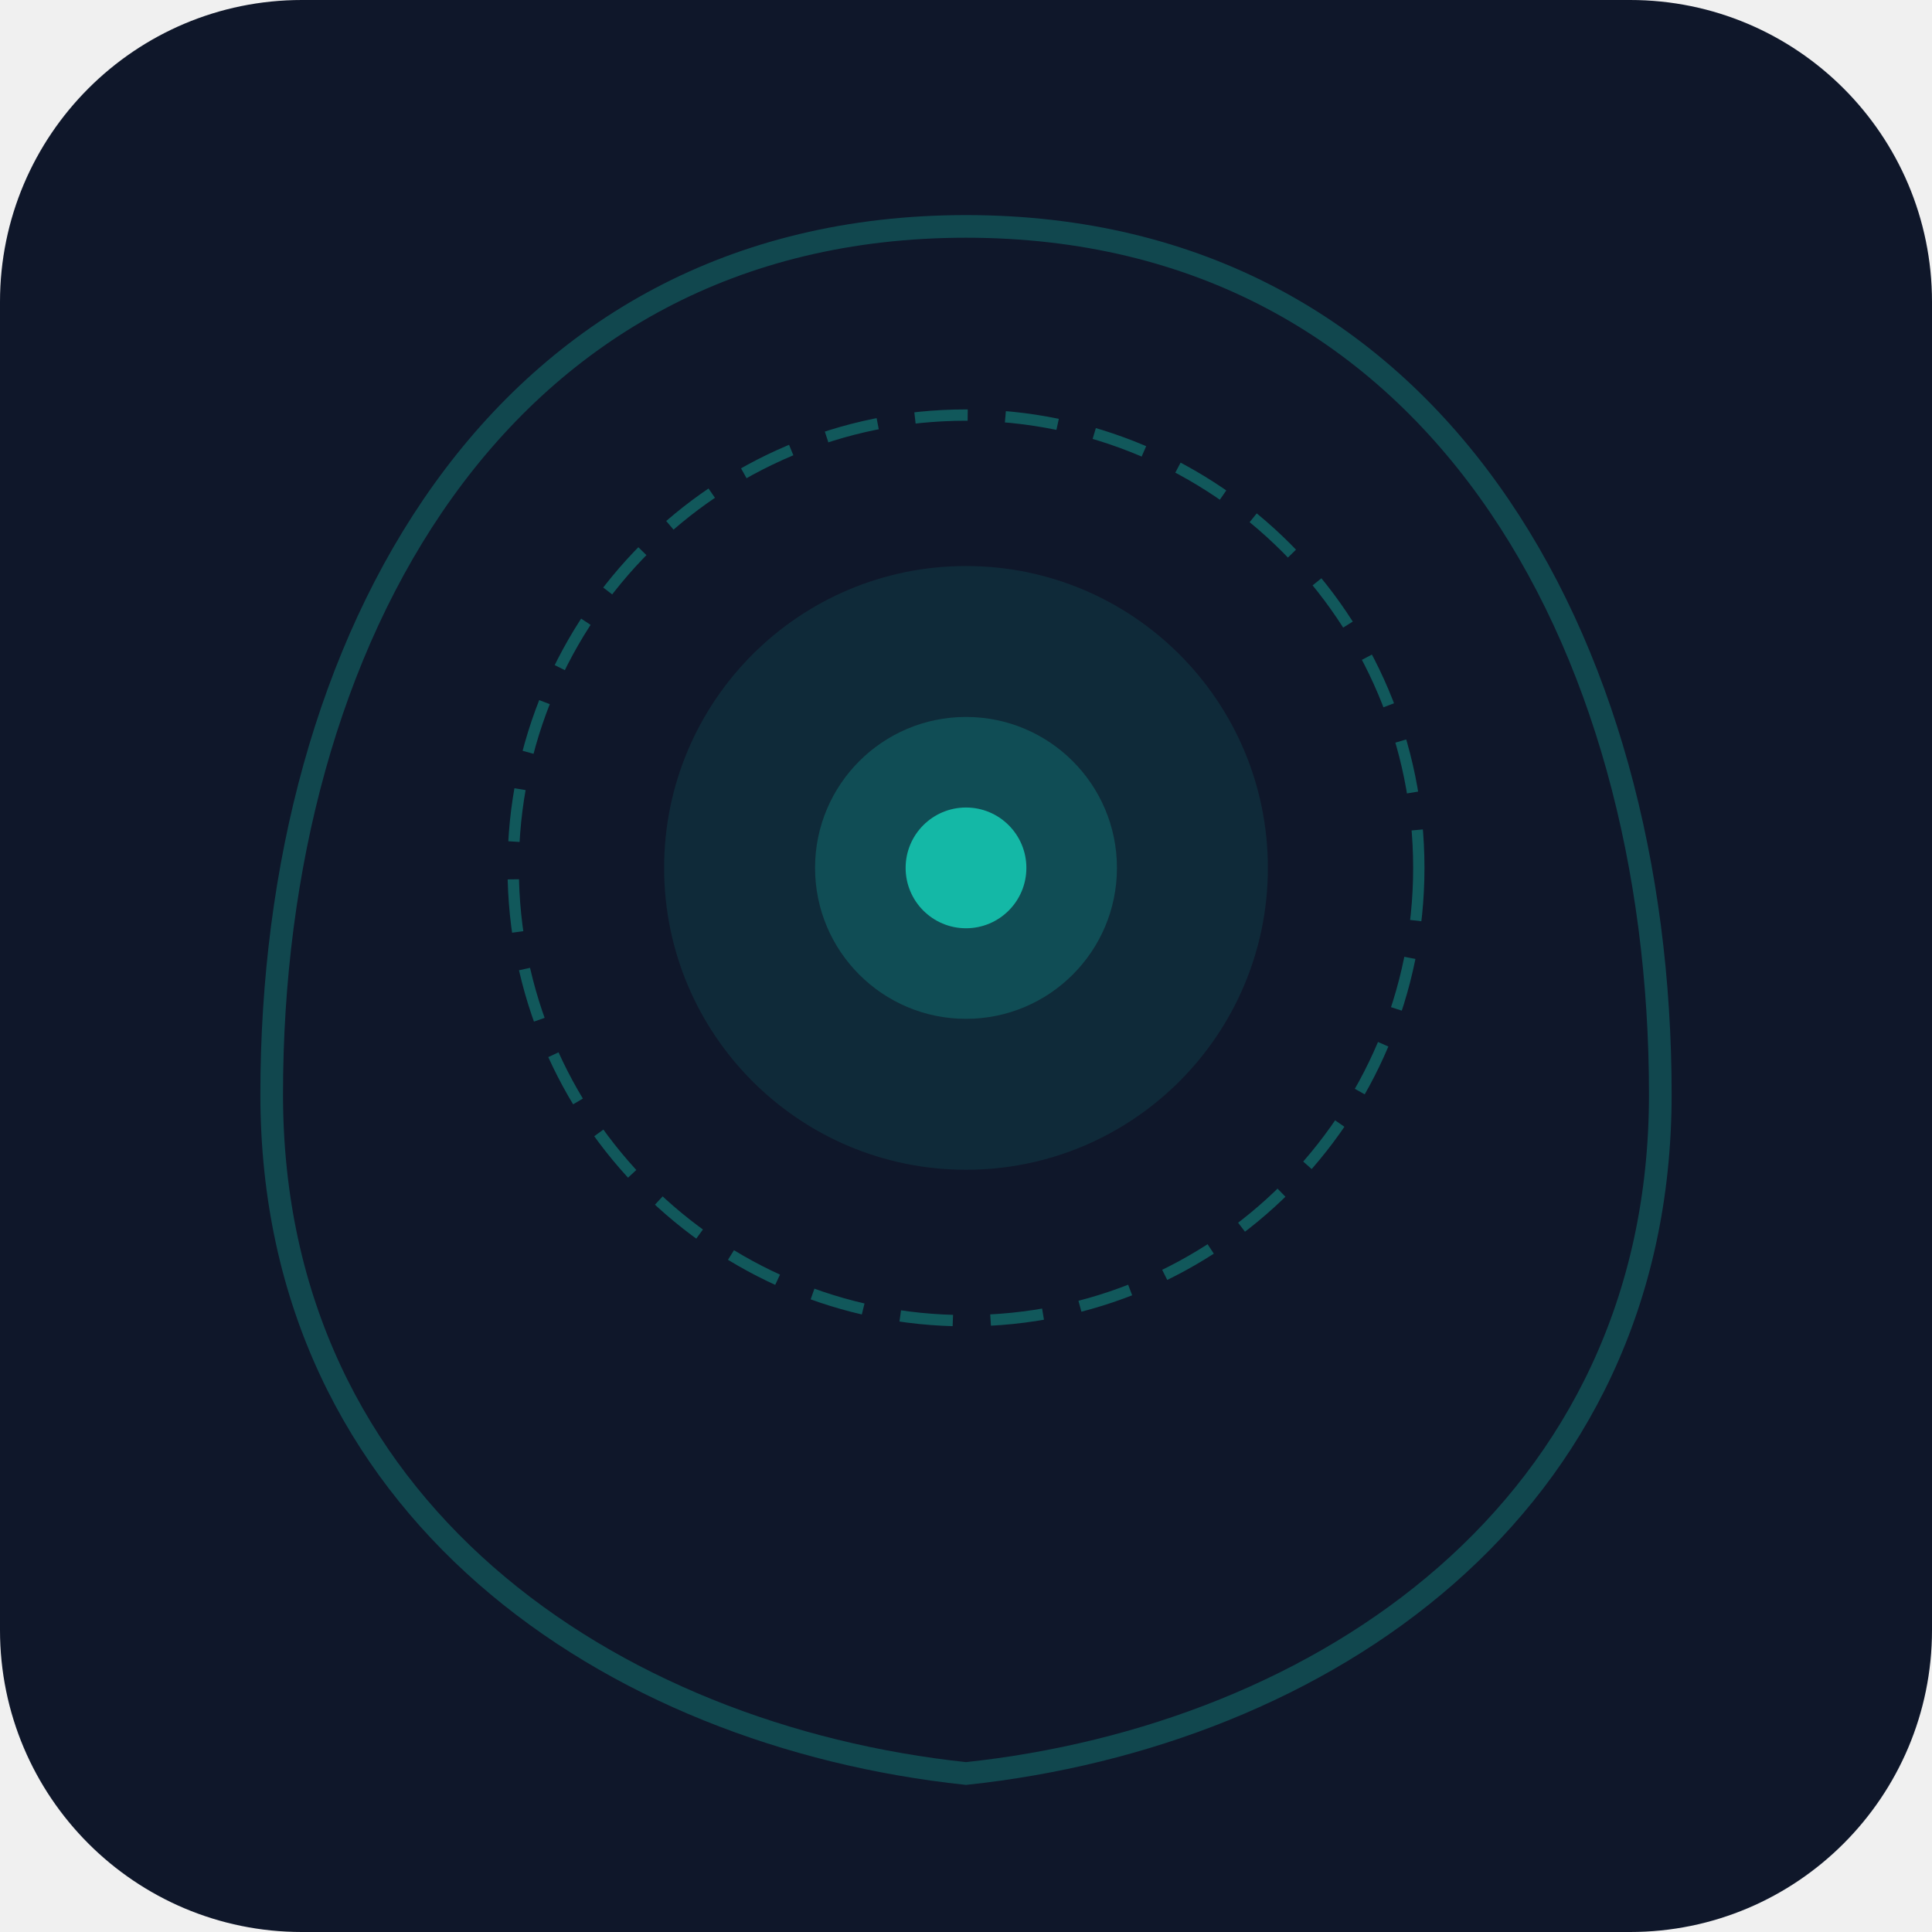
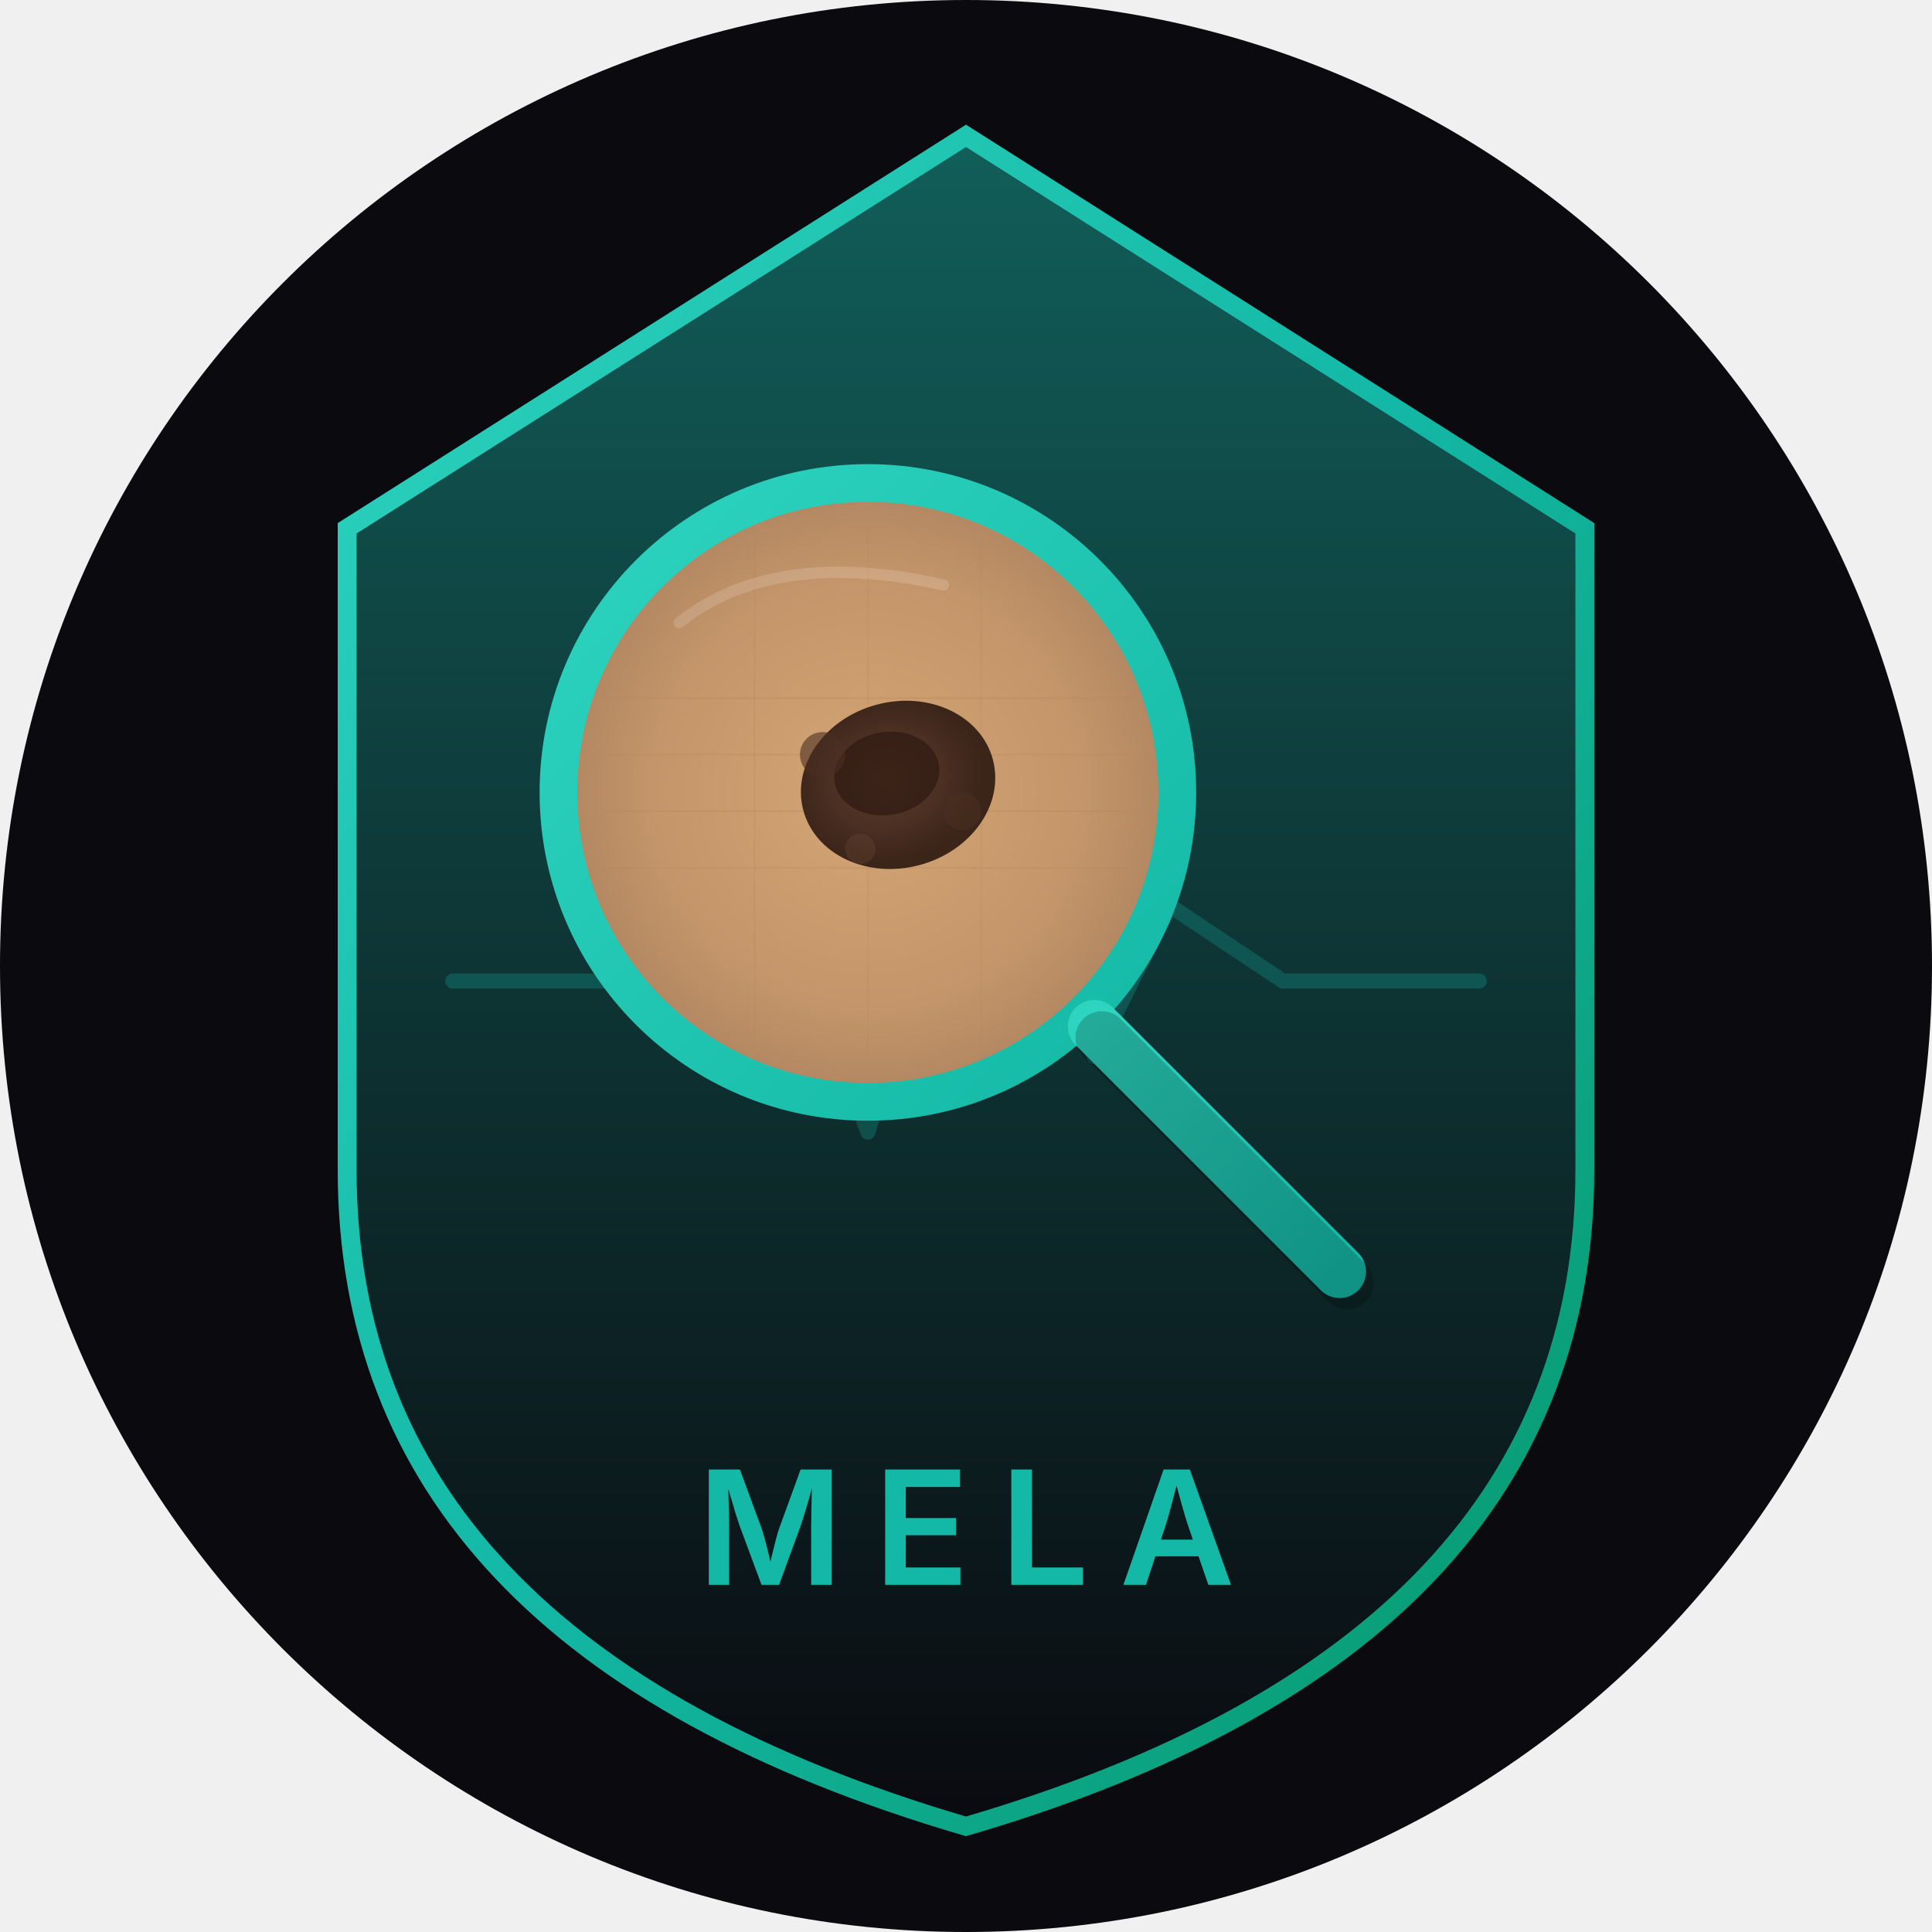
- <svg xmlns="http://www.w3.org/2000/svg" width="512" height="512" viewBox="0 0 512 512">
-   <rect width="512" height="512" rx="80" fill="#0f172a" />
-   <path d="M256 60 C380 60 440 170 440 290 C440 400 350 460 256 470 C162 460 72 400 72 290 C72 170 132 60 256 60Z" fill="none" stroke="#14b8a6" stroke-width="6" opacity="0.3" />
-   <circle cx="256" cy="230" r="80" fill="#14b8a6" opacity="0.12" />
-   <circle cx="256" cy="230" r="40" fill="#14b8a6" opacity="0.25" />
-   <circle cx="256" cy="230" r="16" fill="#14b8a6" />
-   <circle cx="256" cy="230" r="120" fill="none" stroke="#14b8a6" stroke-width="3" stroke-dasharray="14 10" opacity="0.4" />
+ <svg xmlns="http://www.w3.org/2000/svg" viewBox="0 0 512 512">
+   <defs>
+     <linearGradient id="shieldFill" x1="50%" y1="0%" x2="50%" y2="100%">
+       <stop offset="0%" stop-color="#115e59" />
+       <stop offset="100%" stop-color="#0a0a0f" />
+     </linearGradient>
+     <linearGradient id="shieldStroke" x1="0%" y1="0%" x2="100%" y2="100%">
+       <stop offset="0%" stop-color="#2dd4bf" />
+       <stop offset="50%" stop-color="#14b8a6" />
+       <stop offset="100%" stop-color="#059669" />
+     </linearGradient>
+     <linearGradient id="glass" x1="0%" y1="0%" x2="100%" y2="100%">
+       <stop offset="0%" stop-color="#2dd4bf" />
+       <stop offset="100%" stop-color="#14b8a6" />
+     </linearGradient>
+     <radialGradient id="skin" cx="50%" cy="50%" r="50%">
+       <stop offset="0%" stop-color="#d4a574" />
+       <stop offset="70%" stop-color="#c4956a" />
+       <stop offset="100%" stop-color="#b08560" />
+     </radialGradient>
+     <radialGradient id="lesion" cx="45%" cy="45%" r="50%">
+       <stop offset="0%" stop-color="#5c3d2e" />
+       <stop offset="60%" stop-color="#4a2f22" />
+       <stop offset="100%" stop-color="#3b2418" />
+     </radialGradient>
+     <linearGradient id="reflection" x1="0%" y1="0%" x2="100%" y2="100%">
+       <stop offset="0%" stop-color="#ffffff" stop-opacity="0.12" />
+       <stop offset="50%" stop-color="#ffffff" stop-opacity="0" />
+     </linearGradient>
+   </defs>
+   <circle cx="256" cy="256" r="256" fill="#0a0a0f" />
+   <path d="M256 36 L420 140 L420 310 Q420 436 256 484 Q92 436 92 310 L92 140 Z" fill="url(#shieldFill)" stroke="url(#shieldStroke)" stroke-width="5" />
+   <polyline points="120,260 180,260 200,220 230,300 260,200 290,280 310,240 340,260 392,260" fill="none" stroke="#14b8a6" stroke-width="4" stroke-linecap="round" stroke-linejoin="round" opacity="0.25" />
+   <clipPath id="lensClip">
+     <circle cx="230" cy="210" r="82" />
+   </clipPath>
+   <g clip-path="url(#lensClip)">
+     <circle cx="230" cy="210" r="82" fill="url(#skin)" />
+     <line x1="160" y1="185" x2="300" y2="185" stroke="#b8845a" stroke-width="0.5" opacity="0.3" />
+     <line x1="160" y1="200" x2="300" y2="200" stroke="#b8845a" stroke-width="0.5" opacity="0.25" />
+     <line x1="160" y1="215" x2="300" y2="215" stroke="#b8845a" stroke-width="0.5" opacity="0.3" />
+     <line x1="160" y1="230" x2="300" y2="230" stroke="#b8845a" stroke-width="0.5" opacity="0.25" />
+     <line x1="200" y1="140" x2="200" y2="280" stroke="#b8845a" stroke-width="0.5" opacity="0.2" />
+     <line x1="230" y1="140" x2="230" y2="280" stroke="#b8845a" stroke-width="0.5" opacity="0.2" />
+     <line x1="260" y1="140" x2="260" y2="280" stroke="#b8845a" stroke-width="0.5" opacity="0.2" />
+     <ellipse cx="238" cy="208" rx="26" ry="22" fill="url(#lesion)" transform="rotate(-15,238,208)" />
+     <ellipse cx="235" cy="205" rx="14" ry="11" fill="#2d1810" transform="rotate(-10,235,205)" opacity="0.7" />
+     <circle cx="218" cy="200" r="6" fill="#4a2f22" opacity="0.6" />
+     <circle cx="255" cy="215" r="5" fill="#4a2f22" opacity="0.5" />
+     <circle cx="228" cy="225" r="4" fill="#5c3d2e" opacity="0.5" />
+   </g>
+   <circle cx="230" cy="210" r="82" fill="none" stroke="url(#glass)" stroke-width="10" />
+   <path d="M180 165 Q205 145 250 155" fill="none" stroke="white" stroke-width="3" stroke-linecap="round" opacity="0.15" />
+   <line x1="290" y1="272" x2="355" y2="337" stroke="url(#glass)" stroke-width="14" stroke-linecap="round" />
+   <line x1="292" y1="275" x2="357" y2="340" stroke="#000000" stroke-width="14" stroke-linecap="round" opacity="0.2" />
+   <text x="256" y="420" text-anchor="middle" fill="#14b8a6" font-family="Inter, -apple-system, system-ui, sans-serif" font-size="42" font-weight="600" letter-spacing="8">MELA</text>
</svg>
